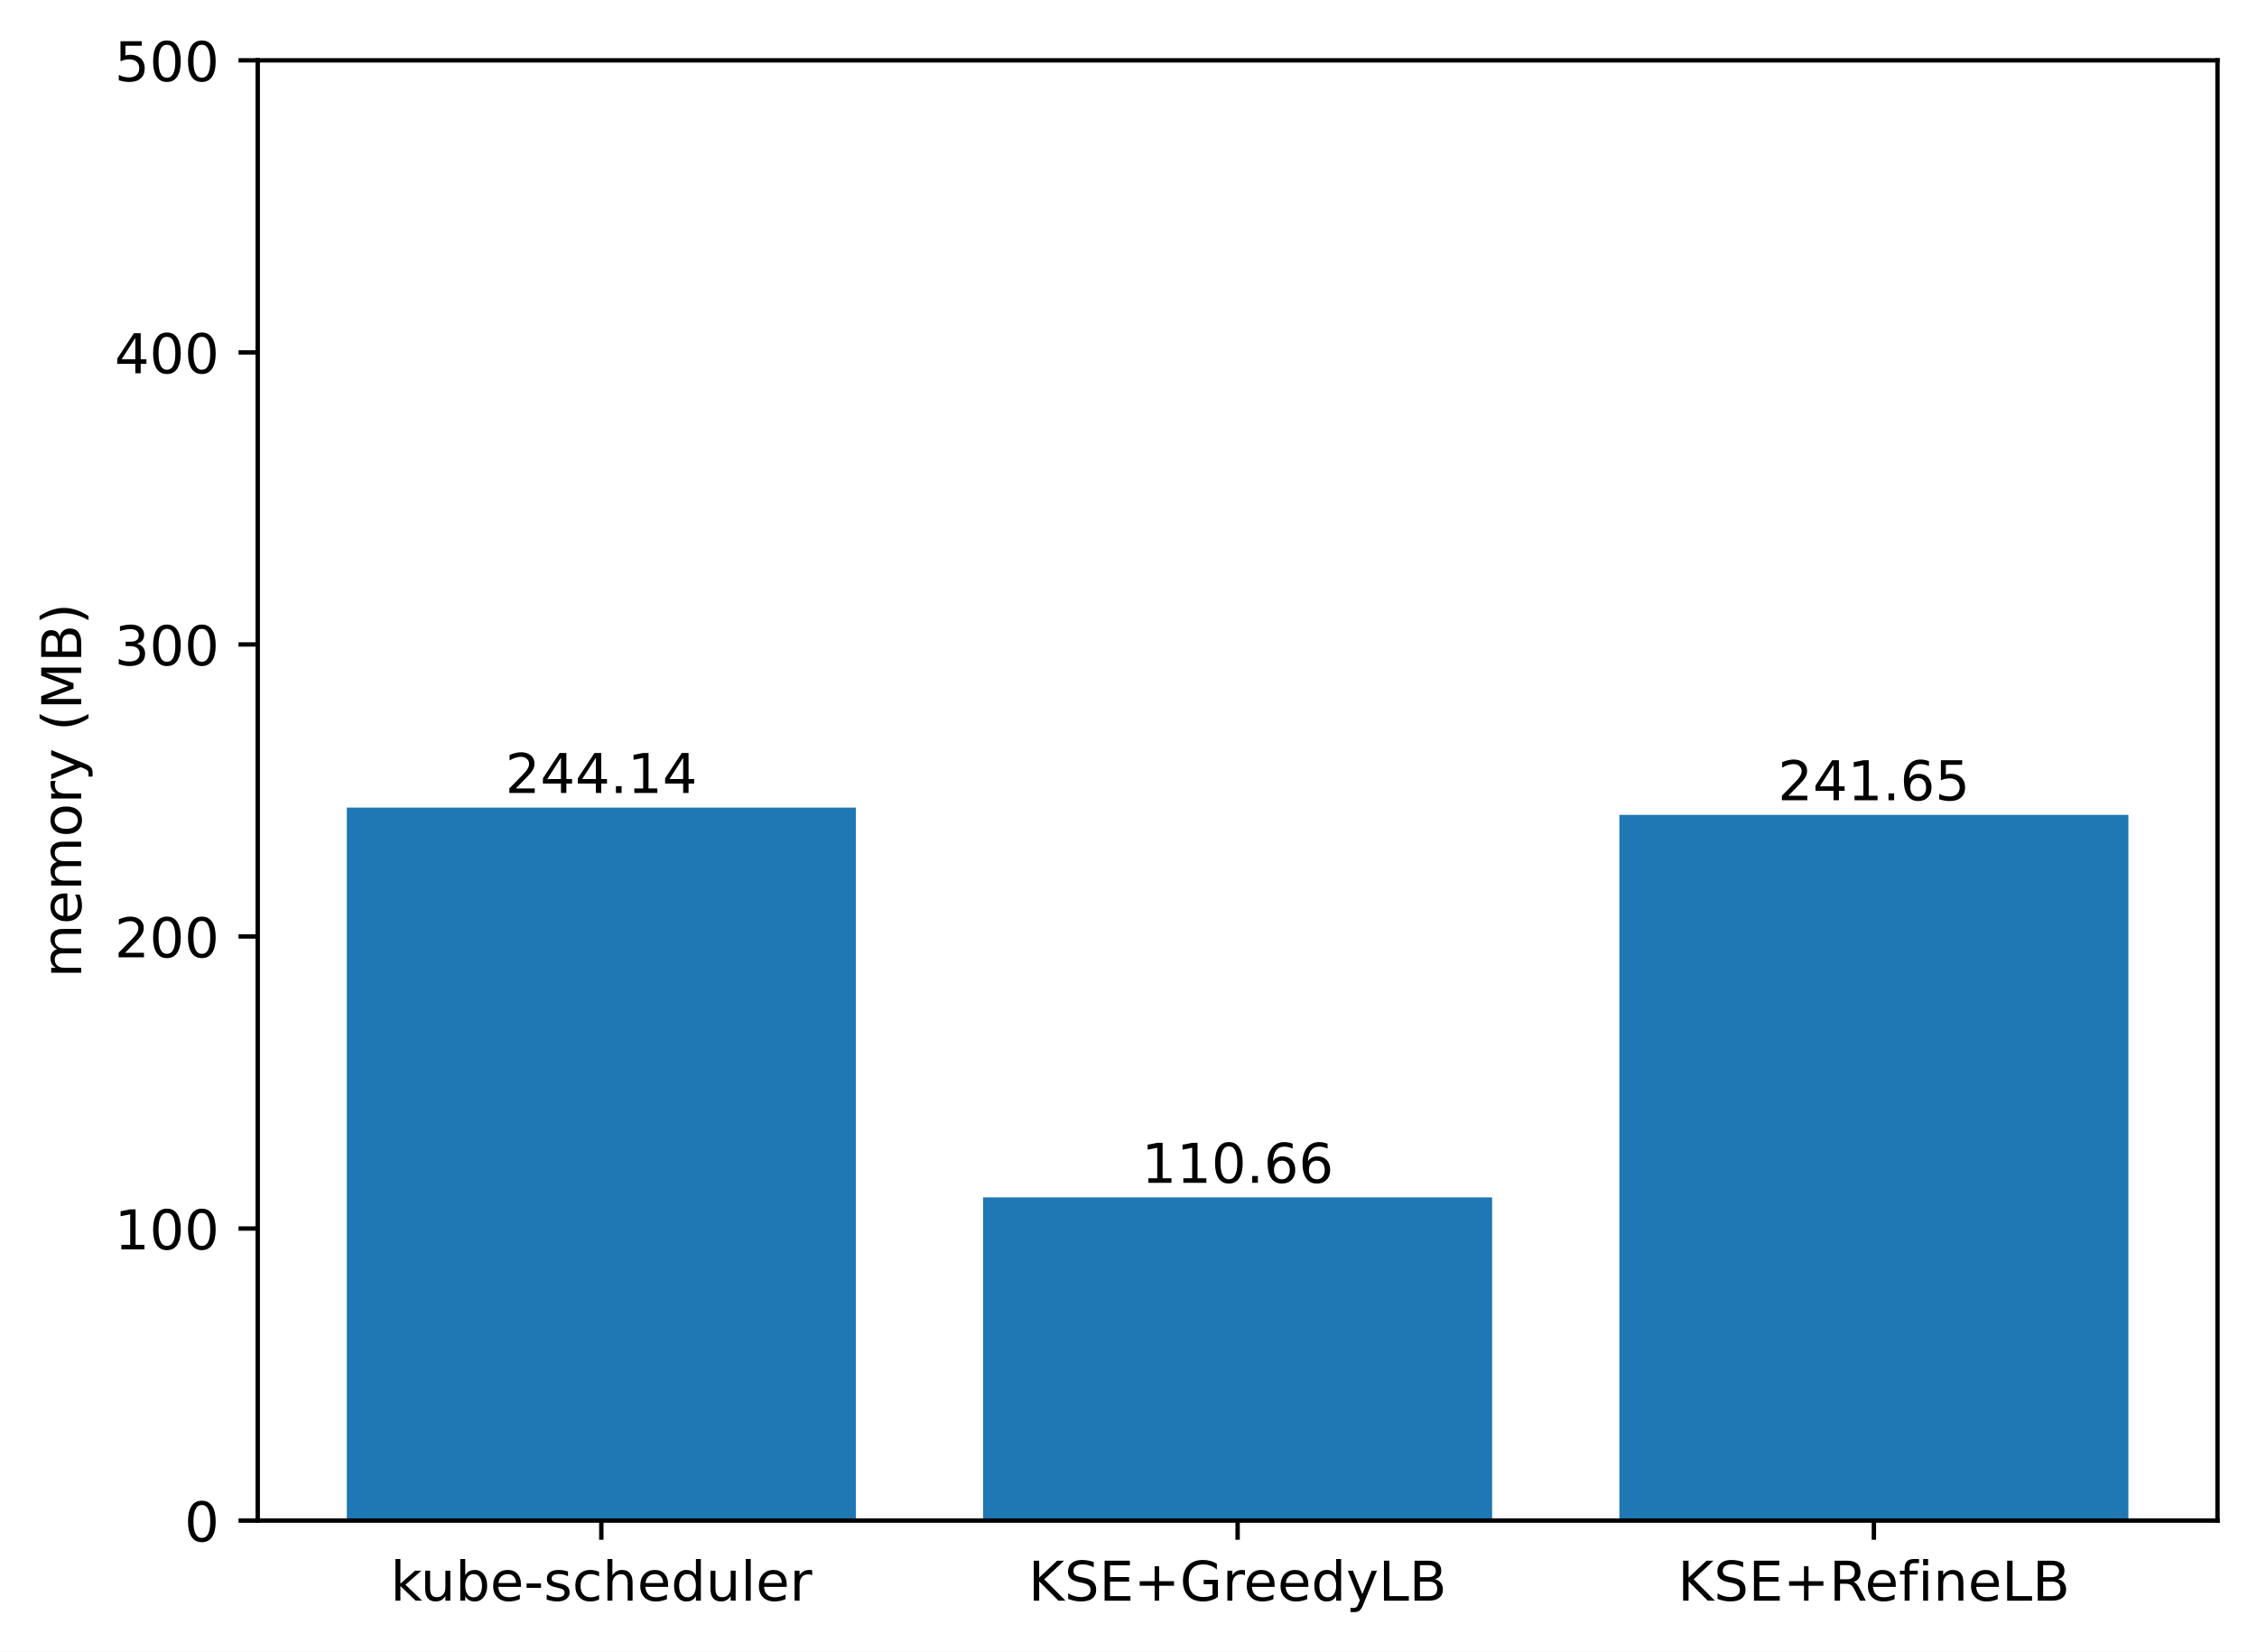
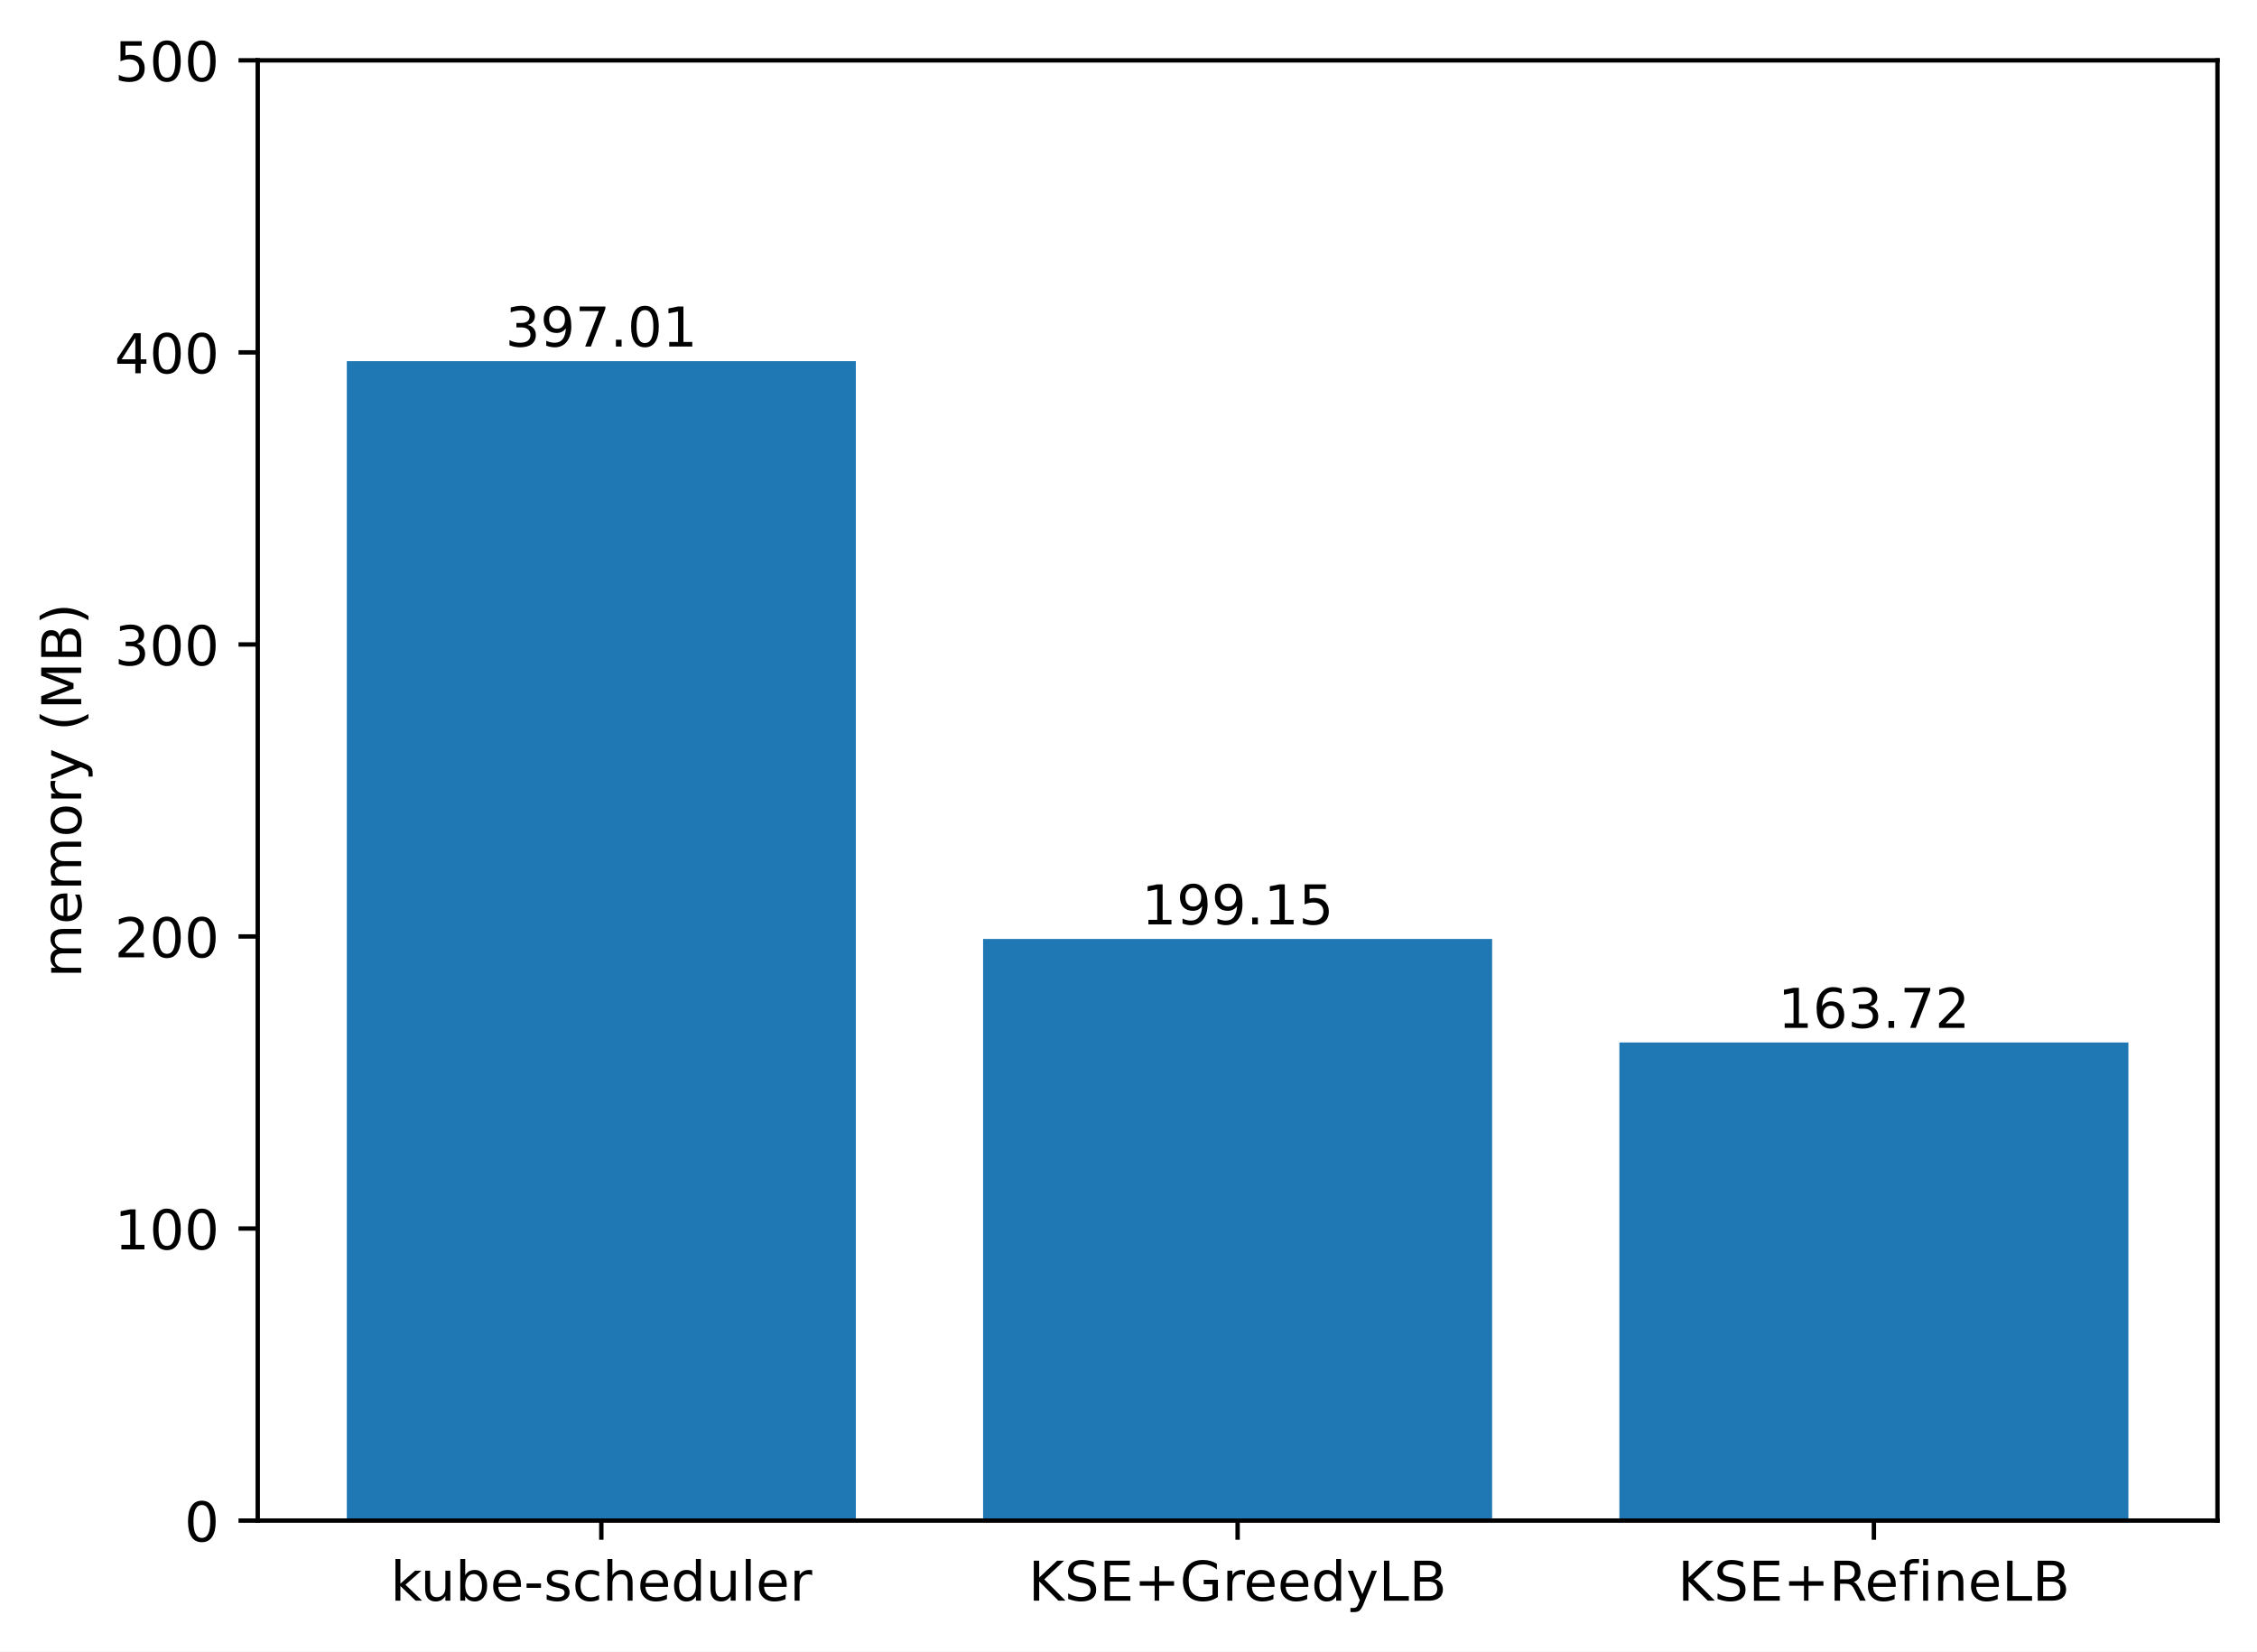
<svg xmlns="http://www.w3.org/2000/svg" xmlns:xlink="http://www.w3.org/1999/xlink" width="411.286pt" height="300.989pt" viewBox="0 0 411.286 300.989" version="1.1">
  <defs>
    <style type="text/css">*{stroke-linejoin: round; stroke-linecap: butt}</style>
  </defs>
  <g id="figure_1">
    <g id="patch_1">
      <path d="M 0 300.989  L 411.286 300.989  L 411.286 0  L 0 0  z " style="fill: #ffffff" />
    </g>
    <g id="axes_1">
      <g id="patch_2">
        <path d="M 46.966 277.111  L 404.086 277.111  L 404.086 10.999  L 46.966 10.999  z " style="fill: #ffffff" />
      </g>
      <g id="patch_3">
-         <path d="M 63.198 277.111  L 155.957 277.111  L 155.957 147.174  L 63.198 147.174  z " clip-path="url(#p2943325c31)" style="fill: #1f77b4" />
+         <path d="M 63.198 277.111  L 155.957 277.111  L 155.957 65.813  L 63.198 65.813  z " clip-path="url(#p0fcfcc186e)" style="fill: #1f77b4" />
      </g>
      <g id="patch_4">
-         <path d="M 179.146 277.111  L 271.905 277.111  L 271.905 218.215  L 179.146 218.215  z " clip-path="url(#p2943325c31)" style="fill: #1f77b4" />
+         <path d="M 179.146 277.111  L 271.905 277.111  L 271.905 171.119  L 179.146 171.119  z " clip-path="url(#p0fcfcc186e)" style="fill: #1f77b4" />
      </g>
      <g id="patch_5">
-         <path d="M 295.094 277.111  L 387.853 277.111  L 387.853 148.499  L 295.094 148.499  z " clip-path="url(#p2943325c31)" style="fill: #1f77b4" />
+         <path d="M 295.094 277.111  L 387.853 277.111  L 387.853 189.976  L 295.094 189.976  z " clip-path="url(#p0fcfcc186e)" style="fill: #1f77b4" />
      </g>
      <g id="matplotlib.axis_1">
        <g id="xtick_1">
          <g id="line2d_1">
            <defs>
-               <path id="mac5280b069" d="M 0 0  L 0 3.5  " style="stroke: #000000; stroke-width: 0.8" />
+               <path id="m00c1e9adde" d="M 0 0  L 0 3.5  " style="stroke: #000000; stroke-width: 0.8" />
            </defs>
            <g>
-               <use xlink:href="#mac5280b069" x="109.578" y="277.111" style="stroke: #000000; stroke-width: 0.8" />
+               <use xlink:href="#m00c1e9adde" x="109.578" y="277.111" style="stroke: #000000; stroke-width: 0.8" />
            </g>
          </g>
          <g id="text_1">
            <g transform="translate(71.15179 291.7097)scale(0.1 -0.1)">
              <defs>
                <path id="DejaVuSans-6b" d="M 581 4863  L 1159 4863  L 1159 1991  L 2875 3500  L 3609 3500  L 1753 1863  L 3688 0  L 2938 0  L 1159 1709  L 1159 0  L 581 0  L 581 4863  z " transform="scale(0.015625)" />
                <path id="DejaVuSans-75" d="M 544 1381  L 544 3500  L 1119 3500  L 1119 1403  Q 1119 906 1312 657  Q 1506 409 1894 409  Q 2359 409 2629 706  Q 2900 1003 2900 1516  L 2900 3500  L 3475 3500  L 3475 0  L 2900 0  L 2900 538  Q 2691 219 2414 64  Q 2138 -91 1772 -91  Q 1169 -91 856 284  Q 544 659 544 1381  z M 1991 3584  L 1991 3584  z " transform="scale(0.015625)" />
                <path id="DejaVuSans-62" d="M 3116 1747  Q 3116 2381 2855 2742  Q 2594 3103 2138 3103  Q 1681 3103 1420 2742  Q 1159 2381 1159 1747  Q 1159 1113 1420 752  Q 1681 391 2138 391  Q 2594 391 2855 752  Q 3116 1113 3116 1747  z M 1159 2969  Q 1341 3281 1617 3432  Q 1894 3584 2278 3584  Q 2916 3584 3314 3078  Q 3713 2572 3713 1747  Q 3713 922 3314 415  Q 2916 -91 2278 -91  Q 1894 -91 1617 61  Q 1341 213 1159 525  L 1159 0  L 581 0  L 581 4863  L 1159 4863  L 1159 2969  z " transform="scale(0.015625)" />
                <path id="DejaVuSans-65" d="M 3597 1894  L 3597 1613  L 953 1613  Q 991 1019 1311 708  Q 1631 397 2203 397  Q 2534 397 2845 478  Q 3156 559 3463 722  L 3463 178  Q 3153 47 2828 -22  Q 2503 -91 2169 -91  Q 1331 -91 842 396  Q 353 884 353 1716  Q 353 2575 817 3079  Q 1281 3584 2069 3584  Q 2775 3584 3186 3129  Q 3597 2675 3597 1894  z M 3022 2063  Q 3016 2534 2758 2815  Q 2500 3097 2075 3097  Q 1594 3097 1305 2825  Q 1016 2553 972 2059  L 3022 2063  z " transform="scale(0.015625)" />
                <path id="DejaVuSans-2d" d="M 313 2009  L 1997 2009  L 1997 1497  L 313 1497  L 313 2009  z " transform="scale(0.015625)" />
                <path id="DejaVuSans-73" d="M 2834 3397  L 2834 2853  Q 2591 2978 2328 3040  Q 2066 3103 1784 3103  Q 1356 3103 1142 2972  Q 928 2841 928 2578  Q 928 2378 1081 2264  Q 1234 2150 1697 2047  L 1894 2003  Q 2506 1872 2764 1633  Q 3022 1394 3022 966  Q 3022 478 2636 193  Q 2250 -91 1575 -91  Q 1294 -91 989 -36  Q 684 19 347 128  L 347 722  Q 666 556 975 473  Q 1284 391 1588 391  Q 1994 391 2212 530  Q 2431 669 2431 922  Q 2431 1156 2273 1281  Q 2116 1406 1581 1522  L 1381 1569  Q 847 1681 609 1914  Q 372 2147 372 2553  Q 372 3047 722 3315  Q 1072 3584 1716 3584  Q 2034 3584 2315 3537  Q 2597 3491 2834 3397  z " transform="scale(0.015625)" />
                <path id="DejaVuSans-63" d="M 3122 3366  L 3122 2828  Q 2878 2963 2633 3030  Q 2388 3097 2138 3097  Q 1578 3097 1268 2742  Q 959 2388 959 1747  Q 959 1106 1268 751  Q 1578 397 2138 397  Q 2388 397 2633 464  Q 2878 531 3122 666  L 3122 134  Q 2881 22 2623 -34  Q 2366 -91 2075 -91  Q 1284 -91 818 406  Q 353 903 353 1747  Q 353 2603 823 3093  Q 1294 3584 2113 3584  Q 2378 3584 2631 3529  Q 2884 3475 3122 3366  z " transform="scale(0.015625)" />
                <path id="DejaVuSans-68" d="M 3513 2113  L 3513 0  L 2938 0  L 2938 2094  Q 2938 2591 2744 2837  Q 2550 3084 2163 3084  Q 1697 3084 1428 2787  Q 1159 2491 1159 1978  L 1159 0  L 581 0  L 581 4863  L 1159 4863  L 1159 2956  Q 1366 3272 1645 3428  Q 1925 3584 2291 3584  Q 2894 3584 3203 3211  Q 3513 2838 3513 2113  z " transform="scale(0.015625)" />
                <path id="DejaVuSans-64" d="M 2906 2969  L 2906 4863  L 3481 4863  L 3481 0  L 2906 0  L 2906 525  Q 2725 213 2448 61  Q 2172 -91 1784 -91  Q 1150 -91 751 415  Q 353 922 353 1747  Q 353 2572 751 3078  Q 1150 3584 1784 3584  Q 2172 3584 2448 3432  Q 2725 3281 2906 2969  z M 947 1747  Q 947 1113 1208 752  Q 1469 391 1925 391  Q 2381 391 2643 752  Q 2906 1113 2906 1747  Q 2906 2381 2643 2742  Q 2381 3103 1925 3103  Q 1469 3103 1208 2742  Q 947 2381 947 1747  z " transform="scale(0.015625)" />
                <path id="DejaVuSans-6c" d="M 603 4863  L 1178 4863  L 1178 0  L 603 0  L 603 4863  z " transform="scale(0.015625)" />
                <path id="DejaVuSans-72" d="M 2631 2963  Q 2534 3019 2420 3045  Q 2306 3072 2169 3072  Q 1681 3072 1420 2755  Q 1159 2438 1159 1844  L 1159 0  L 581 0  L 581 3500  L 1159 3500  L 1159 2956  Q 1341 3275 1631 3429  Q 1922 3584 2338 3584  Q 2397 3584 2469 3576  Q 2541 3569 2628 3553  L 2631 2963  z " transform="scale(0.015625)" />
              </defs>
              <use xlink:href="#DejaVuSans-6b" />
              <use xlink:href="#DejaVuSans-75" x="54.785" />
              <use xlink:href="#DejaVuSans-62" x="118.164" />
              <use xlink:href="#DejaVuSans-65" x="181.641" />
              <use xlink:href="#DejaVuSans-2d" x="243.164" />
              <use xlink:href="#DejaVuSans-73" x="279.248" />
              <use xlink:href="#DejaVuSans-63" x="331.348" />
              <use xlink:href="#DejaVuSans-68" x="386.328" />
              <use xlink:href="#DejaVuSans-65" x="449.707" />
              <use xlink:href="#DejaVuSans-64" x="511.23" />
              <use xlink:href="#DejaVuSans-75" x="574.707" />
              <use xlink:href="#DejaVuSans-6c" x="638.086" />
              <use xlink:href="#DejaVuSans-65" x="665.869" />
              <use xlink:href="#DejaVuSans-72" x="727.393" />
            </g>
          </g>
        </g>
        <g id="xtick_2">
          <g id="line2d_2">
            <g>
-               <use xlink:href="#mac5280b069" x="225.526" y="277.111" style="stroke: #000000; stroke-width: 0.8" />
+               <use xlink:href="#m00c1e9adde" x="225.526" y="277.111" style="stroke: #000000; stroke-width: 0.8" />
            </g>
          </g>
          <g id="text_2">
            <g transform="translate(187.403 291.7097)scale(0.1 -0.1)">
              <defs>
                <path id="DejaVuSans-4b" d="M 628 4666  L 1259 4666  L 1259 2694  L 3353 4666  L 4166 4666  L 1850 2491  L 4331 0  L 3500 0  L 1259 2247  L 1259 0  L 628 0  L 628 4666  z " transform="scale(0.015625)" />
                <path id="DejaVuSans-53" d="M 3425 4513  L 3425 3897  Q 3066 4069 2747 4153  Q 2428 4238 2131 4238  Q 1616 4238 1336 4038  Q 1056 3838 1056 3469  Q 1056 3159 1242 3001  Q 1428 2844 1947 2747  L 2328 2669  Q 3034 2534 3370 2195  Q 3706 1856 3706 1288  Q 3706 609 3251 259  Q 2797 -91 1919 -91  Q 1588 -91 1214 -16  Q 841 59 441 206  L 441 856  Q 825 641 1194 531  Q 1563 422 1919 422  Q 2459 422 2753 634  Q 3047 847 3047 1241  Q 3047 1584 2836 1778  Q 2625 1972 2144 2069  L 1759 2144  Q 1053 2284 737 2584  Q 422 2884 422 3419  Q 422 4038 858 4394  Q 1294 4750 2059 4750  Q 2388 4750 2728 4690  Q 3069 4631 3425 4513  z " transform="scale(0.015625)" />
                <path id="DejaVuSans-45" d="M 628 4666  L 3578 4666  L 3578 4134  L 1259 4134  L 1259 2753  L 3481 2753  L 3481 2222  L 1259 2222  L 1259 531  L 3634 531  L 3634 0  L 628 0  L 628 4666  z " transform="scale(0.015625)" />
                <path id="DejaVuSans-2b" d="M 2944 4013  L 2944 2272  L 4684 2272  L 4684 1741  L 2944 1741  L 2944 0  L 2419 0  L 2419 1741  L 678 1741  L 678 2272  L 2419 2272  L 2419 4013  L 2944 4013  z " transform="scale(0.015625)" />
                <path id="DejaVuSans-47" d="M 3809 666  L 3809 1919  L 2778 1919  L 2778 2438  L 4434 2438  L 4434 434  Q 4069 175 3628 42  Q 3188 -91 2688 -91  Q 1594 -91 976 548  Q 359 1188 359 2328  Q 359 3472 976 4111  Q 1594 4750 2688 4750  Q 3144 4750 3555 4637  Q 3966 4525 4313 4306  L 4313 3634  Q 3963 3931 3569 4081  Q 3175 4231 2741 4231  Q 1884 4231 1454 3753  Q 1025 3275 1025 2328  Q 1025 1384 1454 906  Q 1884 428 2741 428  Q 3075 428 3337 486  Q 3600 544 3809 666  z " transform="scale(0.015625)" />
                <path id="DejaVuSans-79" d="M 2059 -325  Q 1816 -950 1584 -1140  Q 1353 -1331 966 -1331  L 506 -1331  L 506 -850  L 844 -850  Q 1081 -850 1212 -737  Q 1344 -625 1503 -206  L 1606 56  L 191 3500  L 800 3500  L 1894 763  L 2988 3500  L 3597 3500  L 2059 -325  z " transform="scale(0.015625)" />
                <path id="DejaVuSans-4c" d="M 628 4666  L 1259 4666  L 1259 531  L 3531 531  L 3531 0  L 628 0  L 628 4666  z " transform="scale(0.015625)" />
                <path id="DejaVuSans-42" d="M 1259 2228  L 1259 519  L 2272 519  Q 2781 519 3026 730  Q 3272 941 3272 1375  Q 3272 1813 3026 2020  Q 2781 2228 2272 2228  L 1259 2228  z M 1259 4147  L 1259 2741  L 2194 2741  Q 2656 2741 2882 2914  Q 3109 3088 3109 3444  Q 3109 3797 2882 3972  Q 2656 4147 2194 4147  L 1259 4147  z M 628 4666  L 2241 4666  Q 2963 4666 3353 4366  Q 3744 4066 3744 3513  Q 3744 3084 3544 2831  Q 3344 2578 2956 2516  Q 3422 2416 3680 2098  Q 3938 1781 3938 1306  Q 3938 681 3513 340  Q 3088 0 2303 0  L 628 0  L 628 4666  z " transform="scale(0.015625)" />
              </defs>
              <use xlink:href="#DejaVuSans-4b" />
              <use xlink:href="#DejaVuSans-53" x="65.576" />
              <use xlink:href="#DejaVuSans-45" x="129.053" />
              <use xlink:href="#DejaVuSans-2b" x="192.236" />
              <use xlink:href="#DejaVuSans-47" x="276.025" />
              <use xlink:href="#DejaVuSans-72" x="353.516" />
              <use xlink:href="#DejaVuSans-65" x="392.379" />
              <use xlink:href="#DejaVuSans-65" x="453.902" />
              <use xlink:href="#DejaVuSans-64" x="515.426" />
              <use xlink:href="#DejaVuSans-79" x="578.902" />
              <use xlink:href="#DejaVuSans-4c" x="638.082" />
              <use xlink:href="#DejaVuSans-42" x="693.795" />
            </g>
          </g>
        </g>
        <g id="xtick_3">
          <g id="line2d_3">
            <g>
-               <use xlink:href="#mac5280b069" x="341.474" y="277.111" style="stroke: #000000; stroke-width: 0.8" />
+               <use xlink:href="#m00c1e9adde" x="341.474" y="277.111" style="stroke: #000000; stroke-width: 0.8" />
            </g>
          </g>
          <g id="text_3">
            <g transform="translate(305.7346 291.7097)scale(0.1 -0.1)">
              <defs>
                <path id="DejaVuSans-52" d="M 2841 2188  Q 3044 2119 3236 1894  Q 3428 1669 3622 1275  L 4263 0  L 3584 0  L 2988 1197  Q 2756 1666 2539 1819  Q 2322 1972 1947 1972  L 1259 1972  L 1259 0  L 628 0  L 628 4666  L 2053 4666  Q 2853 4666 3247 4331  Q 3641 3997 3641 3322  Q 3641 2881 3436 2590  Q 3231 2300 2841 2188  z M 1259 4147  L 1259 2491  L 2053 2491  Q 2509 2491 2742 2702  Q 2975 2913 2975 3322  Q 2975 3731 2742 3939  Q 2509 4147 2053 4147  L 1259 4147  z " transform="scale(0.015625)" />
                <path id="DejaVuSans-66" d="M 2375 4863  L 2375 4384  L 1825 4384  Q 1516 4384 1395 4259  Q 1275 4134 1275 3809  L 1275 3500  L 2222 3500  L 2222 3053  L 1275 3053  L 1275 0  L 697 0  L 697 3053  L 147 3053  L 147 3500  L 697 3500  L 697 3744  Q 697 4328 969 4595  Q 1241 4863 1831 4863  L 2375 4863  z " transform="scale(0.015625)" />
                <path id="DejaVuSans-69" d="M 603 3500  L 1178 3500  L 1178 0  L 603 0  L 603 3500  z M 603 4863  L 1178 4863  L 1178 4134  L 603 4134  L 603 4863  z " transform="scale(0.015625)" />
                <path id="DejaVuSans-6e" d="M 3513 2113  L 3513 0  L 2938 0  L 2938 2094  Q 2938 2591 2744 2837  Q 2550 3084 2163 3084  Q 1697 3084 1428 2787  Q 1159 2491 1159 1978  L 1159 0  L 581 0  L 581 3500  L 1159 3500  L 1159 2956  Q 1366 3272 1645 3428  Q 1925 3584 2291 3584  Q 2894 3584 3203 3211  Q 3513 2838 3513 2113  z " transform="scale(0.015625)" />
              </defs>
              <use xlink:href="#DejaVuSans-4b" />
              <use xlink:href="#DejaVuSans-53" x="65.576" />
              <use xlink:href="#DejaVuSans-45" x="129.053" />
              <use xlink:href="#DejaVuSans-2b" x="192.236" />
              <use xlink:href="#DejaVuSans-52" x="276.025" />
              <use xlink:href="#DejaVuSans-65" x="341.008" />
              <use xlink:href="#DejaVuSans-66" x="402.531" />
              <use xlink:href="#DejaVuSans-69" x="437.736" />
              <use xlink:href="#DejaVuSans-6e" x="465.52" />
              <use xlink:href="#DejaVuSans-65" x="528.898" />
              <use xlink:href="#DejaVuSans-4c" x="590.422" />
              <use xlink:href="#DejaVuSans-42" x="646.135" />
            </g>
          </g>
        </g>
      </g>
      <g id="matplotlib.axis_2">
        <g id="ytick_1">
          <g id="line2d_4">
            <defs>
-               <path id="m9514396b73" d="M 0 0  L -3.5 0  " style="stroke: #000000; stroke-width: 0.8" />
+               <path id="mec9c82ba48" d="M 0 0  L -3.5 0  " style="stroke: #000000; stroke-width: 0.8" />
            </defs>
            <g>
-               <use xlink:href="#m9514396b73" x="46.966" y="277.111" style="stroke: #000000; stroke-width: 0.8" />
+               <use xlink:href="#mec9c82ba48" x="46.966" y="277.111" style="stroke: #000000; stroke-width: 0.8" />
            </g>
          </g>
          <g id="text_4">
            <g transform="translate(33.60312 280.9104)scale(0.1 -0.1)">
              <defs>
                <path id="DejaVuSans-30" d="M 2034 4250  Q 1547 4250 1301 3770  Q 1056 3291 1056 2328  Q 1056 1369 1301 889  Q 1547 409 2034 409  Q 2525 409 2770 889  Q 3016 1369 3016 2328  Q 3016 3291 2770 3770  Q 2525 4250 2034 4250  z M 2034 4750  Q 2819 4750 3233 4129  Q 3647 3509 3647 2328  Q 3647 1150 3233 529  Q 2819 -91 2034 -91  Q 1250 -91 836 529  Q 422 1150 422 2328  Q 422 3509 836 4129  Q 1250 4750 2034 4750  z " transform="scale(0.015625)" />
              </defs>
              <use xlink:href="#DejaVuSans-30" />
            </g>
          </g>
        </g>
        <g id="ytick_2">
          <g id="line2d_5">
            <g>
-               <use xlink:href="#m9514396b73" x="46.966" y="223.889" style="stroke: #000000; stroke-width: 0.8" />
+               <use xlink:href="#mec9c82ba48" x="46.966" y="223.889" style="stroke: #000000; stroke-width: 0.8" />
            </g>
          </g>
          <g id="text_5">
            <g transform="translate(20.87813 227.688)scale(0.1 -0.1)">
              <defs>
                <path id="DejaVuSans-31" d="M 794 531  L 1825 531  L 1825 4091  L 703 3866  L 703 4441  L 1819 4666  L 2450 4666  L 2450 531  L 3481 531  L 3481 0  L 794 0  L 794 531  z " transform="scale(0.015625)" />
              </defs>
              <use xlink:href="#DejaVuSans-31" />
              <use xlink:href="#DejaVuSans-30" x="63.623" />
              <use xlink:href="#DejaVuSans-30" x="127.246" />
            </g>
          </g>
        </g>
        <g id="ytick_3">
          <g id="line2d_6">
            <g>
-               <use xlink:href="#m9514396b73" x="46.966" y="170.666" style="stroke: #000000; stroke-width: 0.8" />
+               <use xlink:href="#mec9c82ba48" x="46.966" y="170.666" style="stroke: #000000; stroke-width: 0.8" />
            </g>
          </g>
          <g id="text_6">
            <g transform="translate(20.87813 174.4656)scale(0.1 -0.1)">
              <defs>
                <path id="DejaVuSans-32" d="M 1228 531  L 3431 531  L 3431 0  L 469 0  L 469 531  Q 828 903 1448 1529  Q 2069 2156 2228 2338  Q 2531 2678 2651 2914  Q 2772 3150 2772 3378  Q 2772 3750 2511 3984  Q 2250 4219 1831 4219  Q 1534 4219 1204 4116  Q 875 4013 500 3803  L 500 4441  Q 881 4594 1212 4672  Q 1544 4750 1819 4750  Q 2544 4750 2975 4387  Q 3406 4025 3406 3419  Q 3406 3131 3298 2873  Q 3191 2616 2906 2266  Q 2828 2175 2409 1742  Q 1991 1309 1228 531  z " transform="scale(0.015625)" />
              </defs>
              <use xlink:href="#DejaVuSans-32" />
              <use xlink:href="#DejaVuSans-30" x="63.623" />
              <use xlink:href="#DejaVuSans-30" x="127.246" />
            </g>
          </g>
        </g>
        <g id="ytick_4">
          <g id="line2d_7">
            <g>
-               <use xlink:href="#m9514396b73" x="46.966" y="117.444" style="stroke: #000000; stroke-width: 0.8" />
+               <use xlink:href="#mec9c82ba48" x="46.966" y="117.444" style="stroke: #000000; stroke-width: 0.8" />
            </g>
          </g>
          <g id="text_7">
            <g transform="translate(20.87813 121.2432)scale(0.1 -0.1)">
              <defs>
                <path id="DejaVuSans-33" d="M 2597 2516  Q 3050 2419 3304 2112  Q 3559 1806 3559 1356  Q 3559 666 3084 287  Q 2609 -91 1734 -91  Q 1441 -91 1130 -33  Q 819 25 488 141  L 488 750  Q 750 597 1062 519  Q 1375 441 1716 441  Q 2309 441 2620 675  Q 2931 909 2931 1356  Q 2931 1769 2642 2001  Q 2353 2234 1838 2234  L 1294 2234  L 1294 2753  L 1863 2753  Q 2328 2753 2575 2939  Q 2822 3125 2822 3475  Q 2822 3834 2567 4026  Q 2313 4219 1838 4219  Q 1578 4219 1281 4162  Q 984 4106 628 3988  L 628 4550  Q 988 4650 1302 4700  Q 1616 4750 1894 4750  Q 2613 4750 3031 4423  Q 3450 4097 3450 3541  Q 3450 3153 3228 2886  Q 3006 2619 2597 2516  z " transform="scale(0.015625)" />
              </defs>
              <use xlink:href="#DejaVuSans-33" />
              <use xlink:href="#DejaVuSans-30" x="63.623" />
              <use xlink:href="#DejaVuSans-30" x="127.246" />
            </g>
          </g>
        </g>
        <g id="ytick_5">
          <g id="line2d_8">
            <g>
-               <use xlink:href="#m9514396b73" x="46.966" y="64.222" style="stroke: #000000; stroke-width: 0.8" />
+               <use xlink:href="#mec9c82ba48" x="46.966" y="64.222" style="stroke: #000000; stroke-width: 0.8" />
            </g>
          </g>
          <g id="text_8">
            <g transform="translate(20.87813 68.02084)scale(0.1 -0.1)">
              <defs>
                <path id="DejaVuSans-34" d="M 2419 4116  L 825 1625  L 2419 1625  L 2419 4116  z M 2253 4666  L 3047 4666  L 3047 1625  L 3713 1625  L 3713 1100  L 3047 1100  L 3047 0  L 2419 0  L 2419 1100  L 313 1100  L 313 1709  L 2253 4666  z " transform="scale(0.015625)" />
              </defs>
              <use xlink:href="#DejaVuSans-34" />
              <use xlink:href="#DejaVuSans-30" x="63.623" />
              <use xlink:href="#DejaVuSans-30" x="127.246" />
            </g>
          </g>
        </g>
        <g id="ytick_6">
          <g id="line2d_9">
            <g>
-               <use xlink:href="#m9514396b73" x="46.966" y="10.999" style="stroke: #000000; stroke-width: 0.8" />
+               <use xlink:href="#mec9c82ba48" x="46.966" y="10.999" style="stroke: #000000; stroke-width: 0.8" />
            </g>
          </g>
          <g id="text_9">
            <g transform="translate(20.87813 14.79844)scale(0.1 -0.1)">
              <defs>
                <path id="DejaVuSans-35" d="M 691 4666  L 3169 4666  L 3169 4134  L 1269 4134  L 1269 2991  Q 1406 3038 1543 3061  Q 1681 3084 1819 3084  Q 2600 3084 3056 2656  Q 3513 2228 3513 1497  Q 3513 744 3044 326  Q 2575 -91 1722 -91  Q 1428 -91 1123 -41  Q 819 9 494 109  L 494 744  Q 775 591 1075 516  Q 1375 441 1709 441  Q 2250 441 2565 725  Q 2881 1009 2881 1497  Q 2881 1984 2565 2268  Q 2250 2553 1709 2553  Q 1456 2553 1204 2497  Q 953 2441 691 2322  L 691 4666  z " transform="scale(0.015625)" />
              </defs>
              <use xlink:href="#DejaVuSans-35" />
              <use xlink:href="#DejaVuSans-30" x="63.623" />
              <use xlink:href="#DejaVuSans-30" x="127.246" />
            </g>
          </g>
        </g>
        <g id="text_10">
          <g transform="translate(14.79844 178.1818)rotate(-90)scale(0.1 -0.1)">
            <defs>
              <path id="DejaVuSans-6d" d="M 3328 2828  Q 3544 3216 3844 3400  Q 4144 3584 4550 3584  Q 5097 3584 5394 3201  Q 5691 2819 5691 2113  L 5691 0  L 5113 0  L 5113 2094  Q 5113 2597 4934 2840  Q 4756 3084 4391 3084  Q 3944 3084 3684 2787  Q 3425 2491 3425 1978  L 3425 0  L 2847 0  L 2847 2094  Q 2847 2600 2669 2842  Q 2491 3084 2119 3084  Q 1678 3084 1418 2786  Q 1159 2488 1159 1978  L 1159 0  L 581 0  L 581 3500  L 1159 3500  L 1159 2956  Q 1356 3278 1631 3431  Q 1906 3584 2284 3584  Q 2666 3584 2933 3390  Q 3200 3197 3328 2828  z " transform="scale(0.015625)" />
              <path id="DejaVuSans-6f" d="M 1959 3097  Q 1497 3097 1228 2736  Q 959 2375 959 1747  Q 959 1119 1226 758  Q 1494 397 1959 397  Q 2419 397 2687 759  Q 2956 1122 2956 1747  Q 2956 2369 2687 2733  Q 2419 3097 1959 3097  z M 1959 3584  Q 2709 3584 3137 3096  Q 3566 2609 3566 1747  Q 3566 888 3137 398  Q 2709 -91 1959 -91  Q 1206 -91 779 398  Q 353 888 353 1747  Q 353 2609 779 3096  Q 1206 3584 1959 3584  z " transform="scale(0.015625)" />
              <path id="DejaVuSans-20" transform="scale(0.015625)" />
              <path id="DejaVuSans-28" d="M 1984 4856  Q 1566 4138 1362 3434  Q 1159 2731 1159 2009  Q 1159 1288 1364 580  Q 1569 -128 1984 -844  L 1484 -844  Q 1016 -109 783 600  Q 550 1309 550 2009  Q 550 2706 781 3412  Q 1013 4119 1484 4856  L 1984 4856  z " transform="scale(0.015625)" />
              <path id="DejaVuSans-4d" d="M 628 4666  L 1569 4666  L 2759 1491  L 3956 4666  L 4897 4666  L 4897 0  L 4281 0  L 4281 4097  L 3078 897  L 2444 897  L 1241 4097  L 1241 0  L 628 0  L 628 4666  z " transform="scale(0.015625)" />
              <path id="DejaVuSans-29" d="M 513 4856  L 1013 4856  Q 1481 4119 1714 3412  Q 1947 2706 1947 2009  Q 1947 1309 1714 600  Q 1481 -109 1013 -844  L 513 -844  Q 928 -128 1133 580  Q 1338 1288 1338 2009  Q 1338 2731 1133 3434  Q 928 4138 513 4856  z " transform="scale(0.015625)" />
            </defs>
            <use xlink:href="#DejaVuSans-6d" />
            <use xlink:href="#DejaVuSans-65" x="97.412" />
            <use xlink:href="#DejaVuSans-6d" x="158.936" />
            <use xlink:href="#DejaVuSans-6f" x="256.348" />
            <use xlink:href="#DejaVuSans-72" x="317.529" />
            <use xlink:href="#DejaVuSans-79" x="358.643" />
            <use xlink:href="#DejaVuSans-20" x="417.822" />
            <use xlink:href="#DejaVuSans-28" x="449.609" />
            <use xlink:href="#DejaVuSans-4d" x="488.623" />
            <use xlink:href="#DejaVuSans-42" x="574.902" />
            <use xlink:href="#DejaVuSans-29" x="643.506" />
          </g>
        </g>
      </g>
      <g id="patch_6">
        <path d="M 46.966 277.111  L 46.966 10.999  " style="fill: none; stroke: #000000; stroke-width: 0.8; stroke-linejoin: miter; stroke-linecap: square" />
      </g>
      <g id="patch_7">
        <path d="M 404.086 277.111  L 404.086 10.999  " style="fill: none; stroke: #000000; stroke-width: 0.8; stroke-linejoin: miter; stroke-linecap: square" />
      </g>
      <g id="patch_8">
        <path d="M 46.966 277.111  L 404.086 277.111  " style="fill: none; stroke: #000000; stroke-width: 0.8; stroke-linejoin: miter; stroke-linecap: square" />
      </g>
      <g id="patch_9">
        <path d="M 46.966 10.999  L 404.086 10.999  " style="fill: none; stroke: #000000; stroke-width: 0.8; stroke-linejoin: miter; stroke-linecap: square" />
      </g>
      <g id="text_11">
-         <g transform="translate(92.08226 144.5129)scale(0.1 -0.1)">
+         <g transform="translate(92.08226 63.15185)scale(0.1 -0.1)">
          <defs>
+             <path id="DejaVuSans-39" d="M 703 97  L 703 672  Q 941 559 1184 500  Q 1428 441 1663 441  Q 2288 441 2617 861  Q 2947 1281 2994 2138  Q 2813 1869 2534 1725  Q 2256 1581 1919 1581  Q 1219 1581 811 2004  Q 403 2428 403 3163  Q 403 3881 828 4315  Q 1253 4750 1959 4750  Q 2769 4750 3195 4129  Q 3622 3509 3622 2328  Q 3622 1225 3098 567  Q 2575 -91 1691 -91  Q 1453 -91 1209 -44  Q 966 3 703 97  z M 1959 2075  Q 2384 2075 2632 2365  Q 2881 2656 2881 3163  Q 2881 3666 2632 3958  Q 2384 4250 1959 4250  Q 1534 4250 1286 3958  Q 1038 3666 1038 3163  Q 1038 2656 1286 2365  Q 1534 2075 1959 2075  z " transform="scale(0.015625)" />
+             <path id="DejaVuSans-37" d="M 525 4666  L 3525 4666  L 3525 4397  L 1831 0  L 1172 0  L 2766 4134  L 525 4134  L 525 4666  z " transform="scale(0.015625)" />
            <path id="DejaVuSans-2e" d="M 684 794  L 1344 794  L 1344 0  L 684 0  L 684 794  z " transform="scale(0.015625)" />
          </defs>
-           <use xlink:href="#DejaVuSans-32" />
-           <use xlink:href="#DejaVuSans-34" x="63.623" />
-           <use xlink:href="#DejaVuSans-34" x="127.246" />
+           <use xlink:href="#DejaVuSans-33" />
+           <use xlink:href="#DejaVuSans-39" x="63.623" />
+           <use xlink:href="#DejaVuSans-37" x="127.246" />
+           <use xlink:href="#DejaVuSans-2e" x="190.869" />
+           <use xlink:href="#DejaVuSans-30" x="222.656" />
+           <use xlink:href="#DejaVuSans-31" x="286.279" />
+         </g>
+       </g>
+       <g id="text_12">
+         <g transform="translate(208.0303 168.4577)scale(0.1 -0.1)">
+           <use xlink:href="#DejaVuSans-31" />
+           <use xlink:href="#DejaVuSans-39" x="63.623" />
+           <use xlink:href="#DejaVuSans-39" x="127.246" />
          <use xlink:href="#DejaVuSans-2e" x="190.869" />
          <use xlink:href="#DejaVuSans-31" x="222.656" />
-           <use xlink:href="#DejaVuSans-34" x="286.279" />
-         </g>
-       </g>
-       <g id="text_12">
-         <g transform="translate(208.0303 215.5542)scale(0.1 -0.1)">
+           <use xlink:href="#DejaVuSans-35" x="286.279" />
+         </g>
+       </g>
+       <g id="text_13">
+         <g transform="translate(323.9784 187.3144)scale(0.1 -0.1)">
          <defs>
            <path id="DejaVuSans-36" d="M 2113 2584  Q 1688 2584 1439 2293  Q 1191 2003 1191 1497  Q 1191 994 1439 701  Q 1688 409 2113 409  Q 2538 409 2786 701  Q 3034 994 3034 1497  Q 3034 2003 2786 2293  Q 2538 2584 2113 2584  z M 3366 4563  L 3366 3988  Q 3128 4100 2886 4159  Q 2644 4219 2406 4219  Q 1781 4219 1451 3797  Q 1122 3375 1075 2522  Q 1259 2794 1537 2939  Q 1816 3084 2150 3084  Q 2853 3084 3261 2657  Q 3669 2231 3669 1497  Q 3669 778 3244 343  Q 2819 -91 2113 -91  Q 1303 -91 875 529  Q 447 1150 447 2328  Q 447 3434 972 4092  Q 1497 4750 2381 4750  Q 2619 4750 2861 4703  Q 3103 4656 3366 4563  z " transform="scale(0.015625)" />
          </defs>
          <use xlink:href="#DejaVuSans-31" />
-           <use xlink:href="#DejaVuSans-31" x="63.623" />
-           <use xlink:href="#DejaVuSans-30" x="127.246" />
+           <use xlink:href="#DejaVuSans-36" x="63.623" />
+           <use xlink:href="#DejaVuSans-33" x="127.246" />
          <use xlink:href="#DejaVuSans-2e" x="190.869" />
-           <use xlink:href="#DejaVuSans-36" x="222.656" />
-           <use xlink:href="#DejaVuSans-36" x="286.279" />
-         </g>
-       </g>
-       <g id="text_13">
-         <g transform="translate(323.9784 145.8382)scale(0.1 -0.1)">
-           <use xlink:href="#DejaVuSans-32" />
-           <use xlink:href="#DejaVuSans-34" x="63.623" />
-           <use xlink:href="#DejaVuSans-31" x="127.246" />
-           <use xlink:href="#DejaVuSans-2e" x="190.869" />
-           <use xlink:href="#DejaVuSans-36" x="222.656" />
-           <use xlink:href="#DejaVuSans-35" x="286.279" />
+           <use xlink:href="#DejaVuSans-37" x="222.656" />
+           <use xlink:href="#DejaVuSans-32" x="286.279" />
        </g>
      </g>
    </g>
  </g>
  <defs>
-     <clipPath id="p2943325c31">
+     <clipPath id="p0fcfcc186e">
      <rect x="46.966" y="10.999" width="357.12" height="266.112" />
    </clipPath>
  </defs>
</svg>
